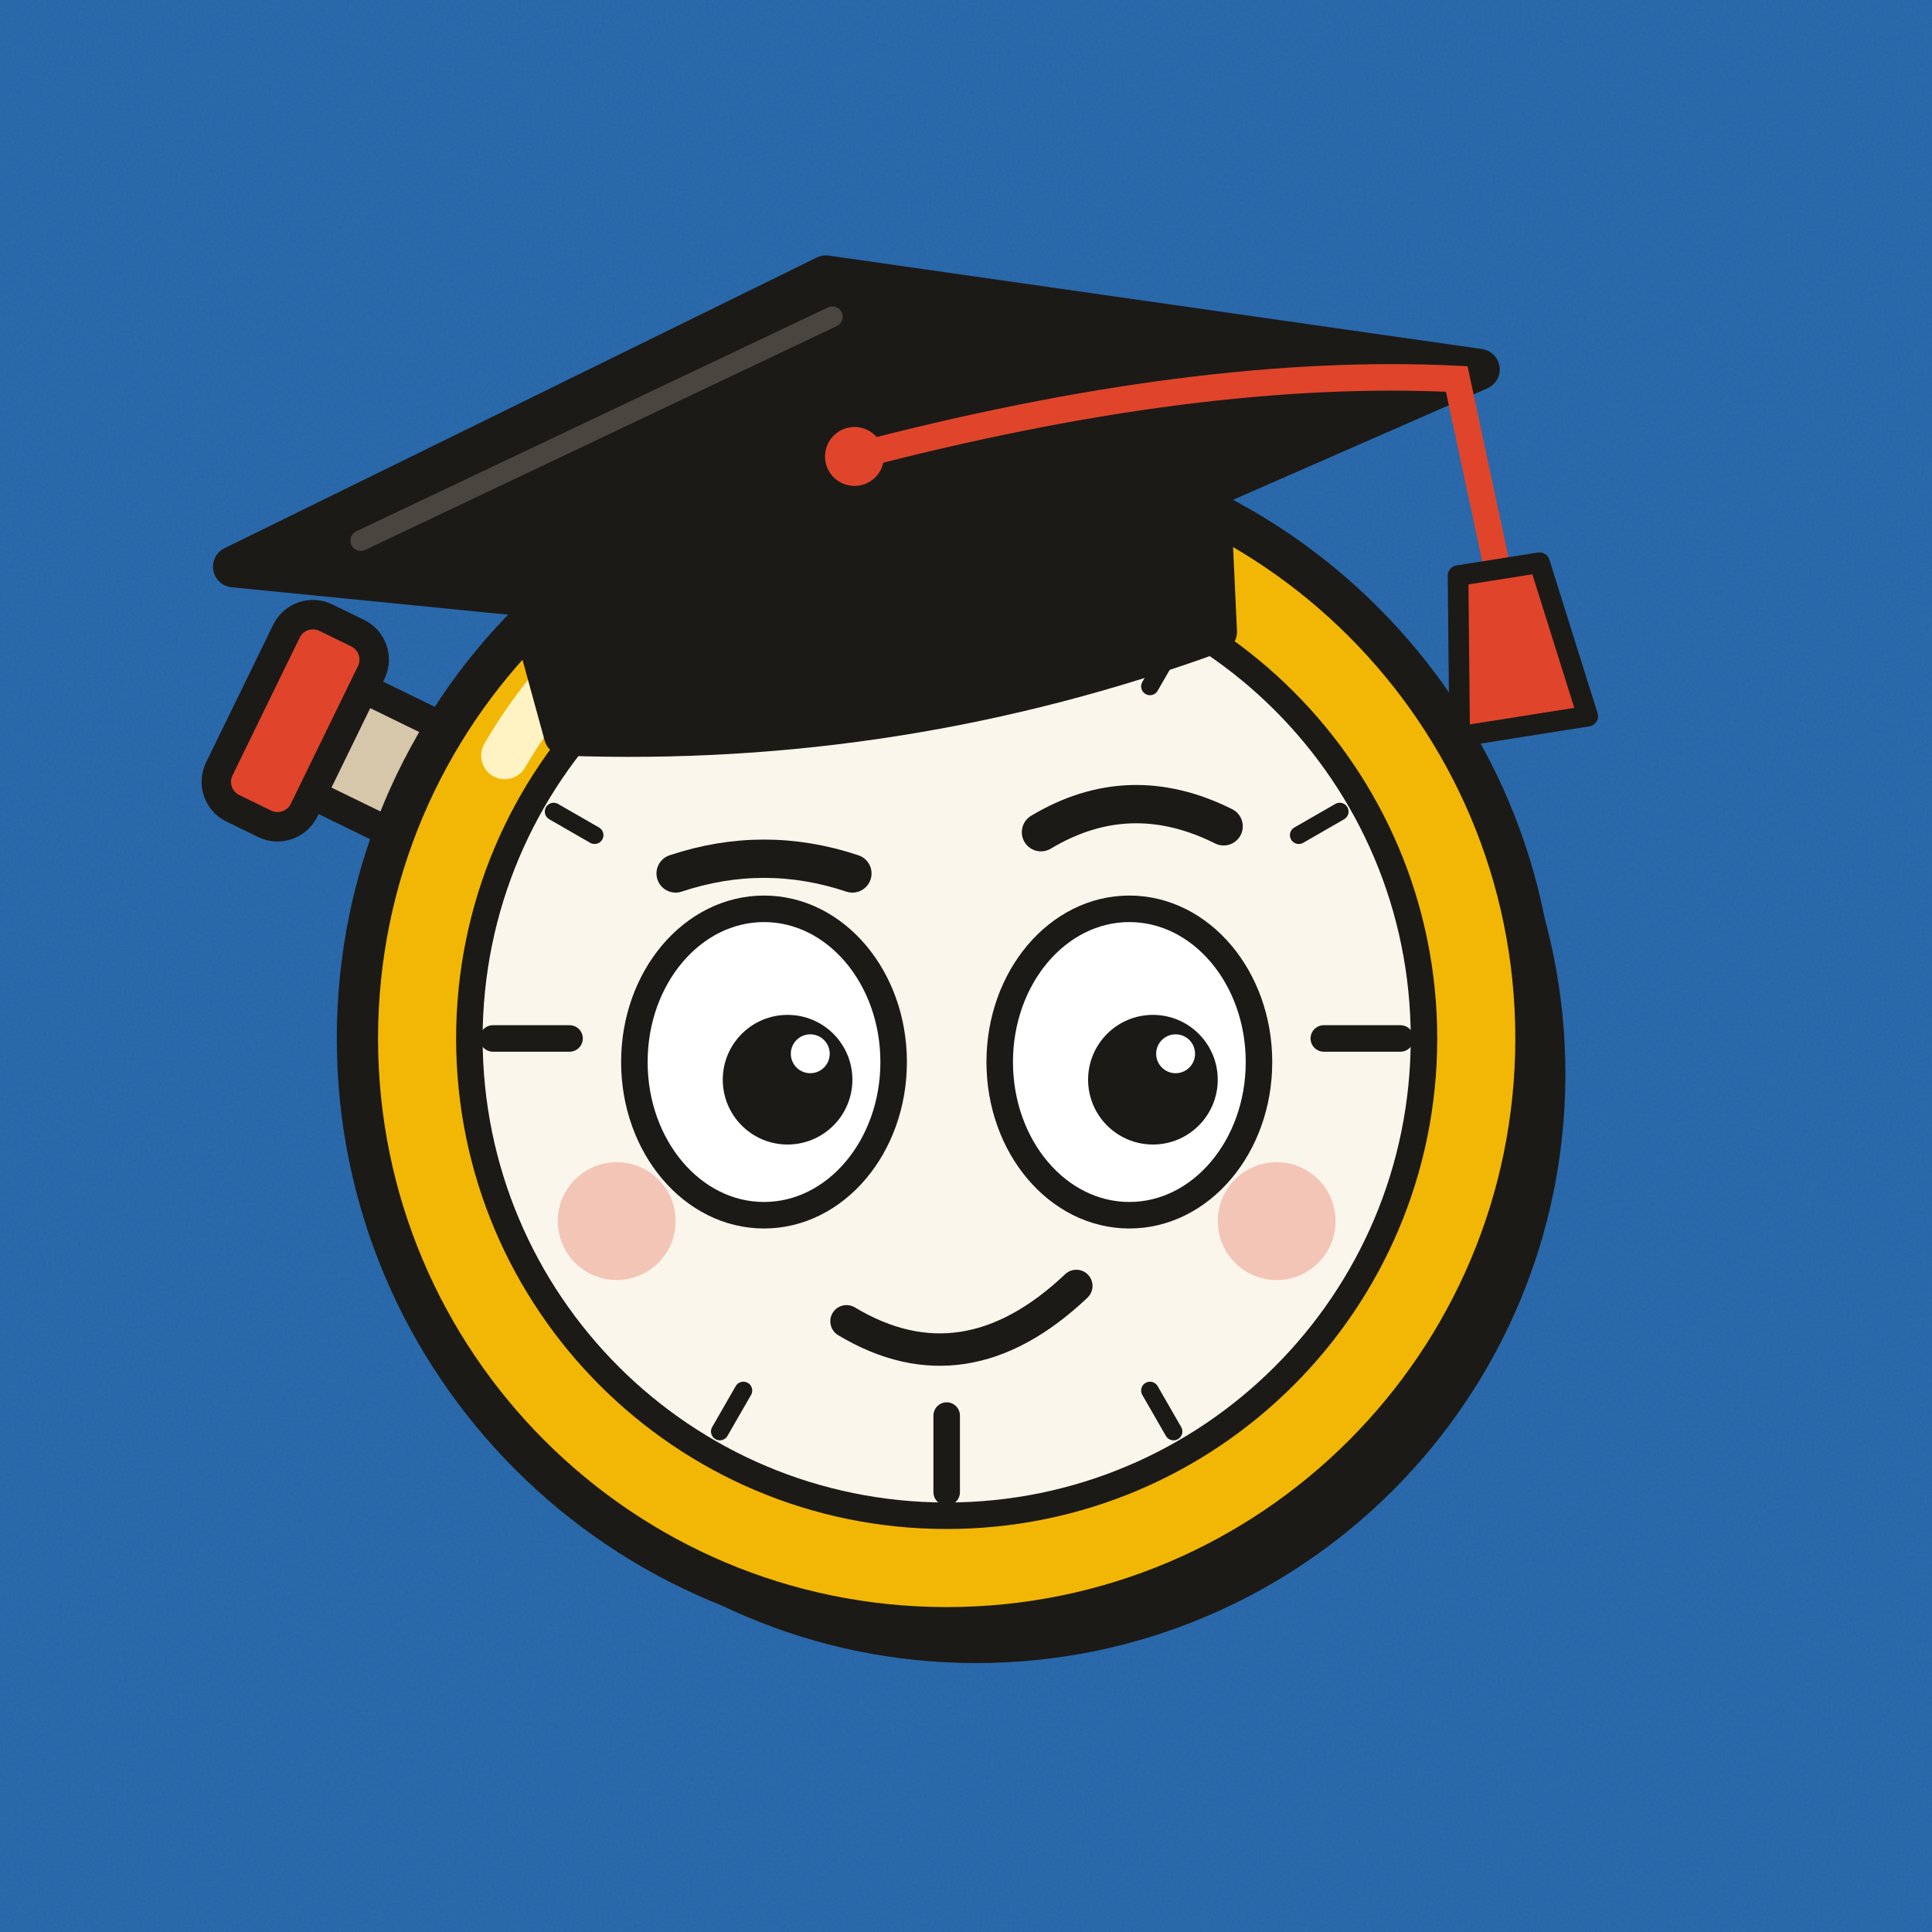
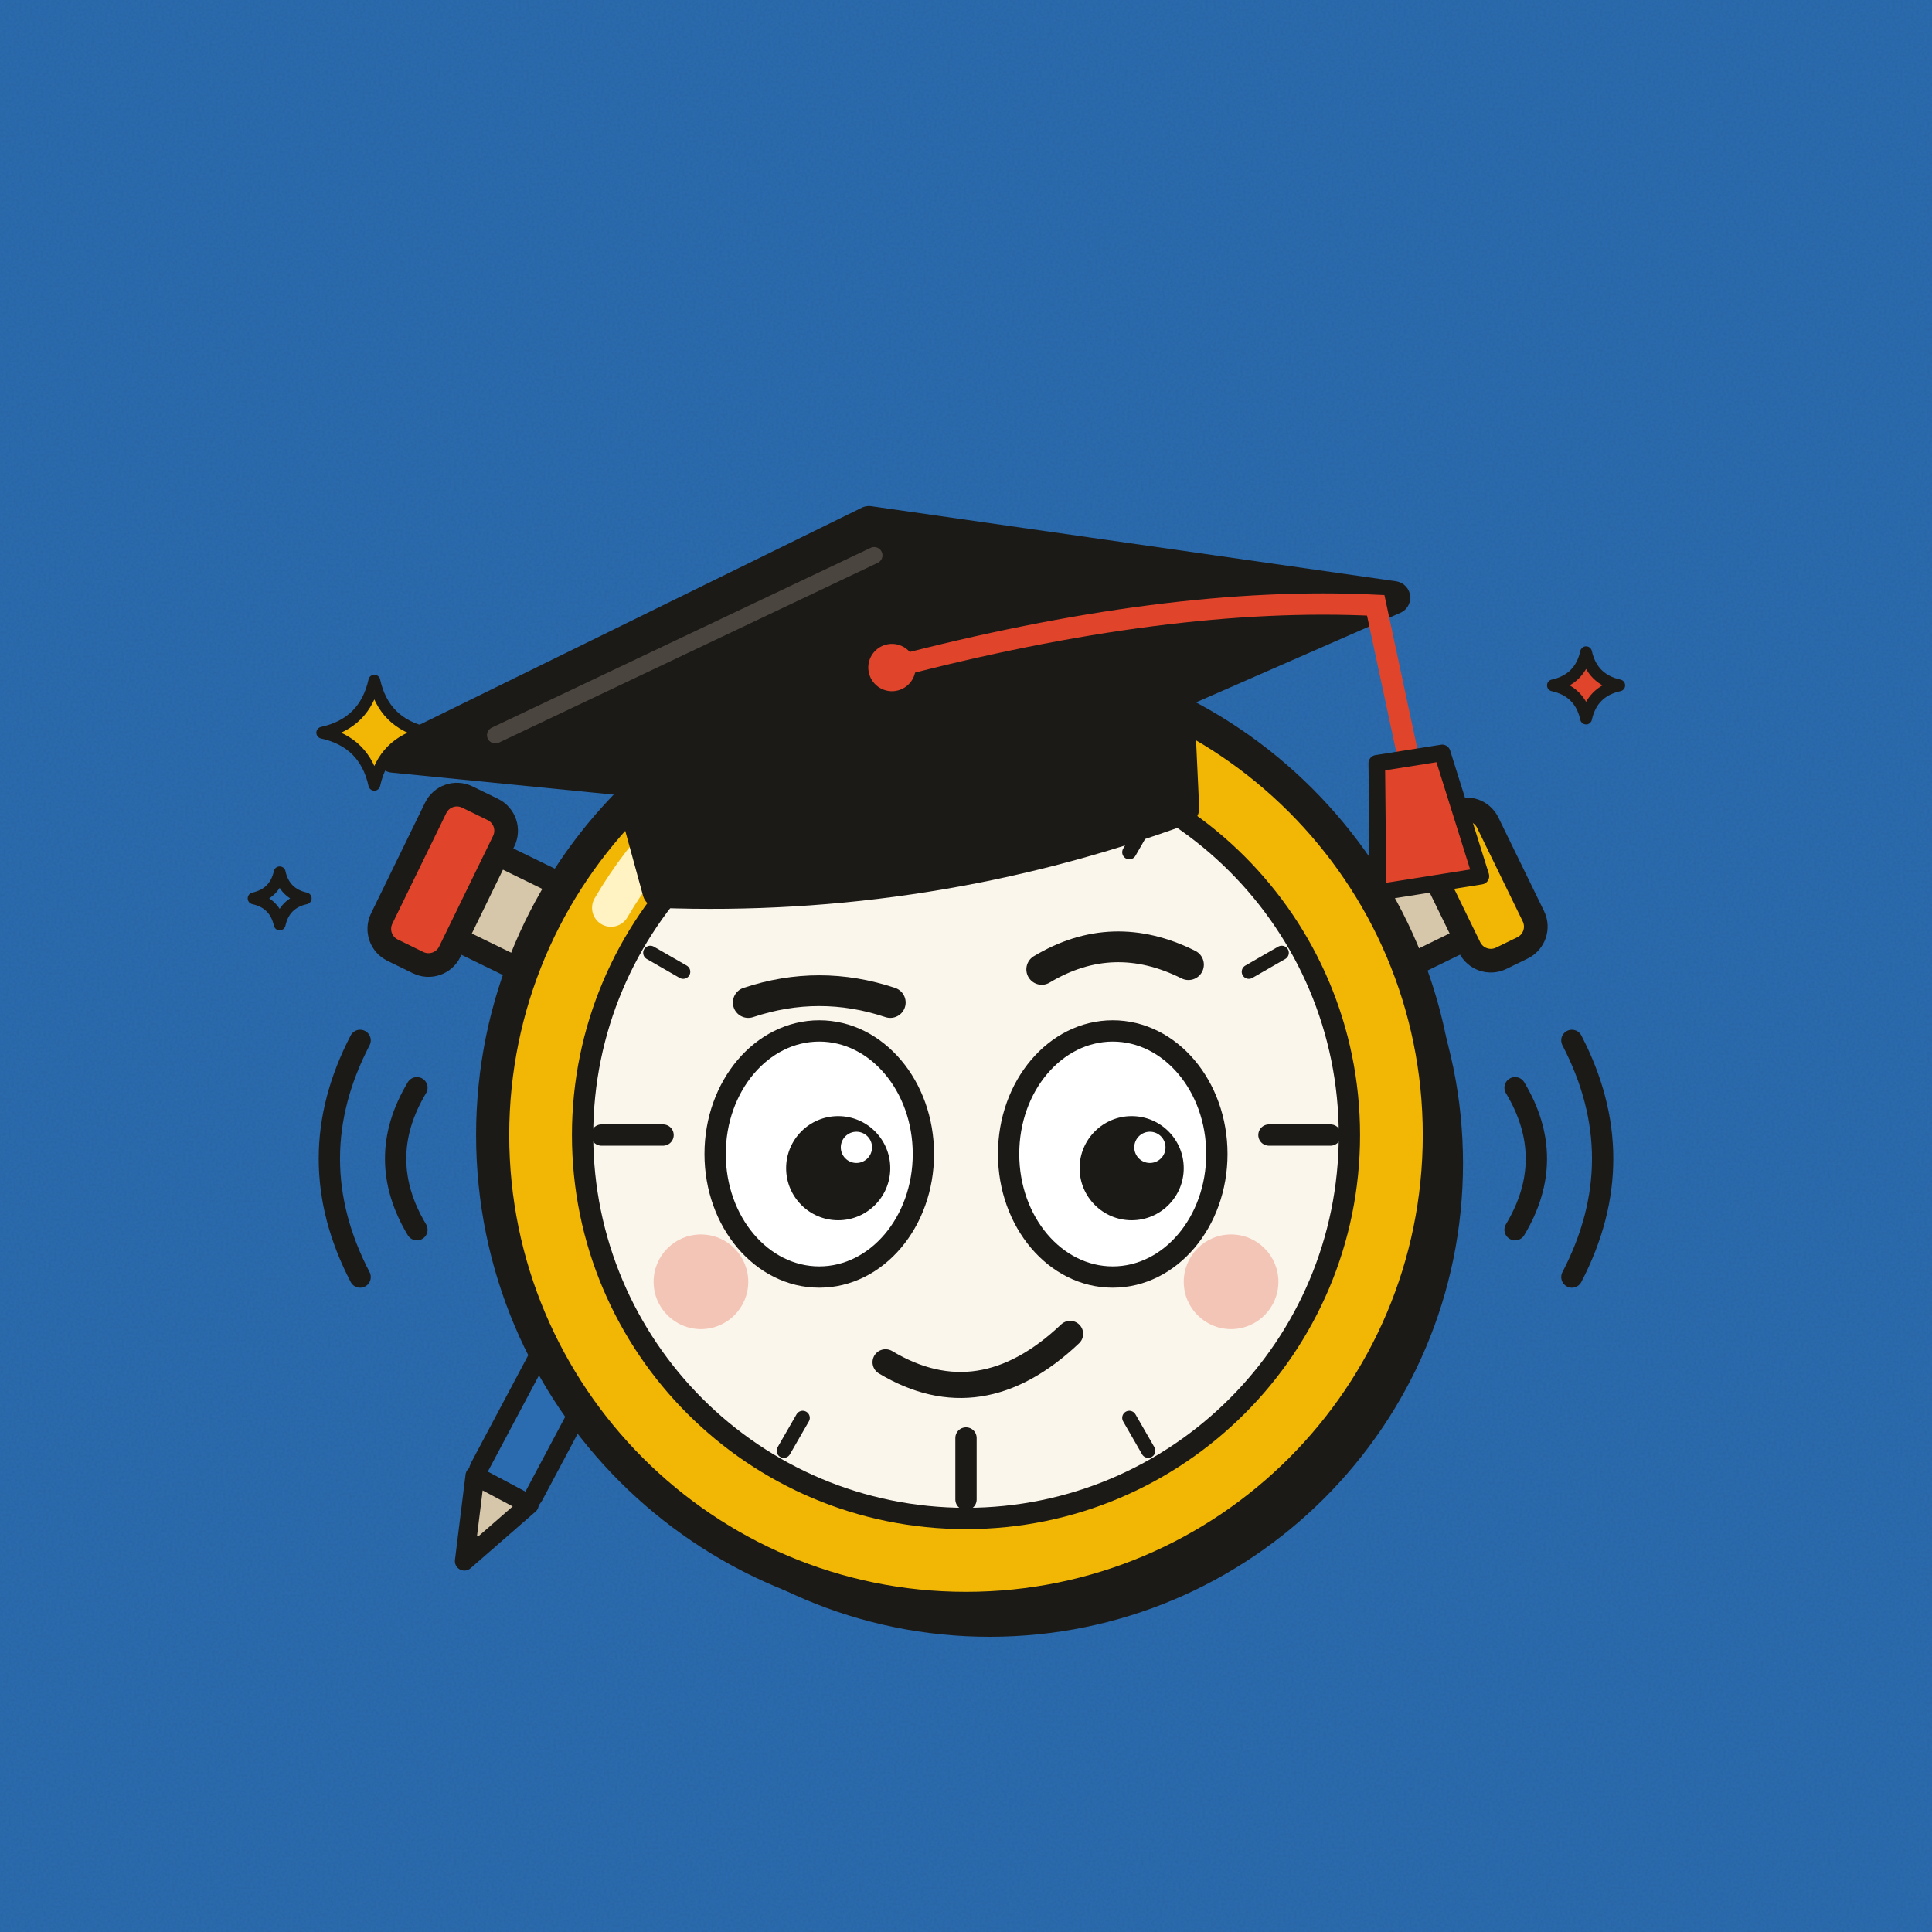
<svg xmlns="http://www.w3.org/2000/svg" width="800" height="800" viewBox="0 0 800 800">
  <defs>
    <filter id="gr">
      <feTurbulence type="fractalNoise" baseFrequency=".9" numOctaves="2" seed="4" />
      <feColorMatrix values="0 0 0 0 0  0 0 0 0 0  0 0 0 0 0  0 0 0 .07 0" />
    </filter>
  </defs>
  <rect width="800" height="800" fill="#2B6CB0" />
  <rect width="800" height="800" filter="url(#gr)" />
-   <g transform="translate(392,430) scale(1.22)">
+   <g transform="translate(400,470) scale(.98)">
    <g class="daki">
+       <g transform="translate(-196,150) rotate(28)">
+         <rect x="-13" y="-120" width="26" height="120" rx="4" fill="#2B6CB0" stroke="#1C1A17" stroke-width="8" />
+         <rect x="-13" y="-120" width="26" height="22" rx="4" fill="#E0452B" stroke="#1C1A17" stroke-width="8" />
+         <path d="M-13,0 L0,34 L13,0 Z" fill="#D6C6AA" stroke="#1C1A17" stroke-width="8" stroke-linejoin="round" />
+         <path d="M-4,22 L0,34 L4,22 Z" fill="#1C1A17" />
+       </g>
      <g transform="rotate(-64)">
        <rect x="-20" y="-236" width="40" height="44" rx="6" fill="#D6C6AA" stroke="#1C1A17" stroke-width="10" />
        <rect x="-36" y="-262" width="72" height="32" rx="10" fill="#E0452B" stroke="#1C1A17" stroke-width="10" />
+       </g>
+       <g transform="rotate(64)">
+         <rect x="-18" y="-232" width="36" height="40" rx="6" fill="#D6C6AA" stroke="#1C1A17" stroke-width="10" />
+         <rect x="-32" y="-256" width="64" height="30" rx="10" fill="#F2B705" stroke="#1C1A17" stroke-width="10" />
      </g>
      <circle cx="10" cy="12" r="200" fill="#1C1A17" />
      <circle r="200" fill="#F2B705" stroke="#1C1A17" stroke-width="14" />
      <path d="M-150,-96 A178,178 0 0 1 -86,-160" fill="none" stroke="#FFF3C4" stroke-width="16" stroke-linecap="round" />
      <circle r="162" fill="#FBF6EC" stroke="#1C1A17" stroke-width="9" />
      <line x1="0.0" y1="-128.0" x2="0.0" y2="-154.0" stroke="#1C1A17" stroke-width="9" stroke-linecap="round" />
      <line x1="69.0" y1="-119.5" x2="77.0" y2="-133.4" stroke="#1C1A17" stroke-width="6" stroke-linecap="round" />
      <line x1="119.5" y1="-69.0" x2="133.4" y2="-77.0" stroke="#1C1A17" stroke-width="6" stroke-linecap="round" />
      <line x1="128.0" y1="-0.0" x2="154.0" y2="-0.0" stroke="#1C1A17" stroke-width="9" stroke-linecap="round" />
      <line x1="69.0" y1="119.5" x2="77.0" y2="133.4" stroke="#1C1A17" stroke-width="6" stroke-linecap="round" />
      <line x1="0.0" y1="128.0" x2="0.0" y2="154.0" stroke="#1C1A17" stroke-width="9" stroke-linecap="round" />
      <line x1="-69.0" y1="119.5" x2="-77.0" y2="133.4" stroke="#1C1A17" stroke-width="6" stroke-linecap="round" />
      <line x1="-128.0" y1="0.0" x2="-154.0" y2="0.0" stroke="#1C1A17" stroke-width="9" stroke-linecap="round" />
      <line x1="-119.5" y1="-69.0" x2="-133.4" y2="-77.0" stroke="#1C1A17" stroke-width="6" stroke-linecap="round" />
      <line x1="-69.0" y1="-119.5" x2="-77.0" y2="-133.4" stroke="#1C1A17" stroke-width="6" stroke-linecap="round" />
      <circle cx="-112" cy="62" r="20" fill="#E0452B" opacity=".28" />
      <circle cx="112" cy="62" r="20" fill="#E0452B" opacity=".28" />
      <g class="daki-eyes">
        <ellipse cx="-62" cy="8" rx="44" ry="52" fill="#fff" stroke="#1C1A17" stroke-width="9" />
        <circle cx="-54" cy="14" r="22" fill="#1C1A17" />
        <circle cx="-46.3" cy="5.2" r="6.6" fill="#fff" />
        <ellipse cx="62" cy="8" rx="44" ry="52" fill="#fff" stroke="#1C1A17" stroke-width="9" />
        <circle cx="70" cy="14" r="22" fill="#1C1A17" />
        <circle cx="77.7" cy="5.2" r="6.6" fill="#fff" />
      </g>
      <g class="daki-face">
        <path d="M-92,-56 Q-62,-66 -32,-56" stroke="#1C1A17" stroke-width="13" stroke-linecap="round" fill="none" />
        <path d="M32,-70 Q62,-88 94,-72" stroke="#1C1A17" stroke-width="13" stroke-linecap="round" fill="none" />
        <path d="M-34,96 Q6,120 44,84" fill="none" stroke="#1C1A17" stroke-width="11" stroke-linecap="round" stroke-linejoin="round" />
      </g>
      <g transform="rotate(-9)">
        <path d="M-118,-176 L118,-176 L112,-122 Q0,-100 -112,-122 Z" fill="#1C1A17" stroke="#1C1A17" stroke-width="14" stroke-linejoin="round" />
        <path d="M-214,-196 L0,-262 L214,-196 L0,-140 Z" fill="#1C1A17" stroke="#1C1A17" stroke-width="14" stroke-linejoin="round" />
        <path d="M-170,-198 L0,-248" stroke="#4A453E" stroke-width="7" stroke-linecap="round" />
        <circle cx="0" cy="-200" r="13" fill="#E0452B" stroke="#1C1A17" stroke-width="6" />
        <path d="M0,-200 Q120,-212 206,-194 L210,-120" fill="none" stroke="#E0452B" stroke-width="9" stroke-linecap="round" />
        <path d="M196,-128 L224,-128 L232,-74 L188,-74 Z" fill="#E0452B" stroke="#1C1A17" stroke-width="7" stroke-linejoin="round" />
      </g>
+       <path d="M-232,-20 Q-250,10 -232,40" fill="none" stroke="#1C1A17" stroke-width="9" stroke-linecap="round" />
+       <path d="M-256,-40 Q-282,10 -256,60" fill="none" stroke="#1C1A17" stroke-width="9" stroke-linecap="round" />
+       <path d="M232,-20 Q250,10 232,40" fill="none" stroke="#1C1A17" stroke-width="9" stroke-linecap="round" />
+       <path d="M256,-40 Q282,10 256,60" fill="none" stroke="#1C1A17" stroke-width="9" stroke-linecap="round" />
+       <g class="daki-sparks">
+         <path d="M-250,-192 Q-246.04,-173.96 -228,-170 Q-246.04,-166.04 -250,-148 Q-253.96,-166.04 -272,-170 Q-253.96,-173.96 -250,-192 Z" fill="#F2B705" stroke="#1C1A17" stroke-width="5" stroke-linejoin="round" />
+         <path d="M262,-204 Q264.52,-192.52 276,-190 Q264.52,-187.48 262,-176 Q259.48,-187.48 248,-190 Q259.48,-192.52 262,-204 Z" fill="#E0452B" stroke="#1C1A17" stroke-width="5" stroke-linejoin="round" />
+         <path d="M-290,-111 Q-288.02,-101.98 -279,-100 Q-288.02,-98.02 -290,-89 Q-291.98,-98.02 -301,-100 Q-291.98,-101.98 -290,-111 Z" fill="#2B6CB0" stroke="#1C1A17" stroke-width="5" stroke-linejoin="round" />
+       </g>
+       <g class="daki-fx" />
    </g>
  </g>
</svg>
